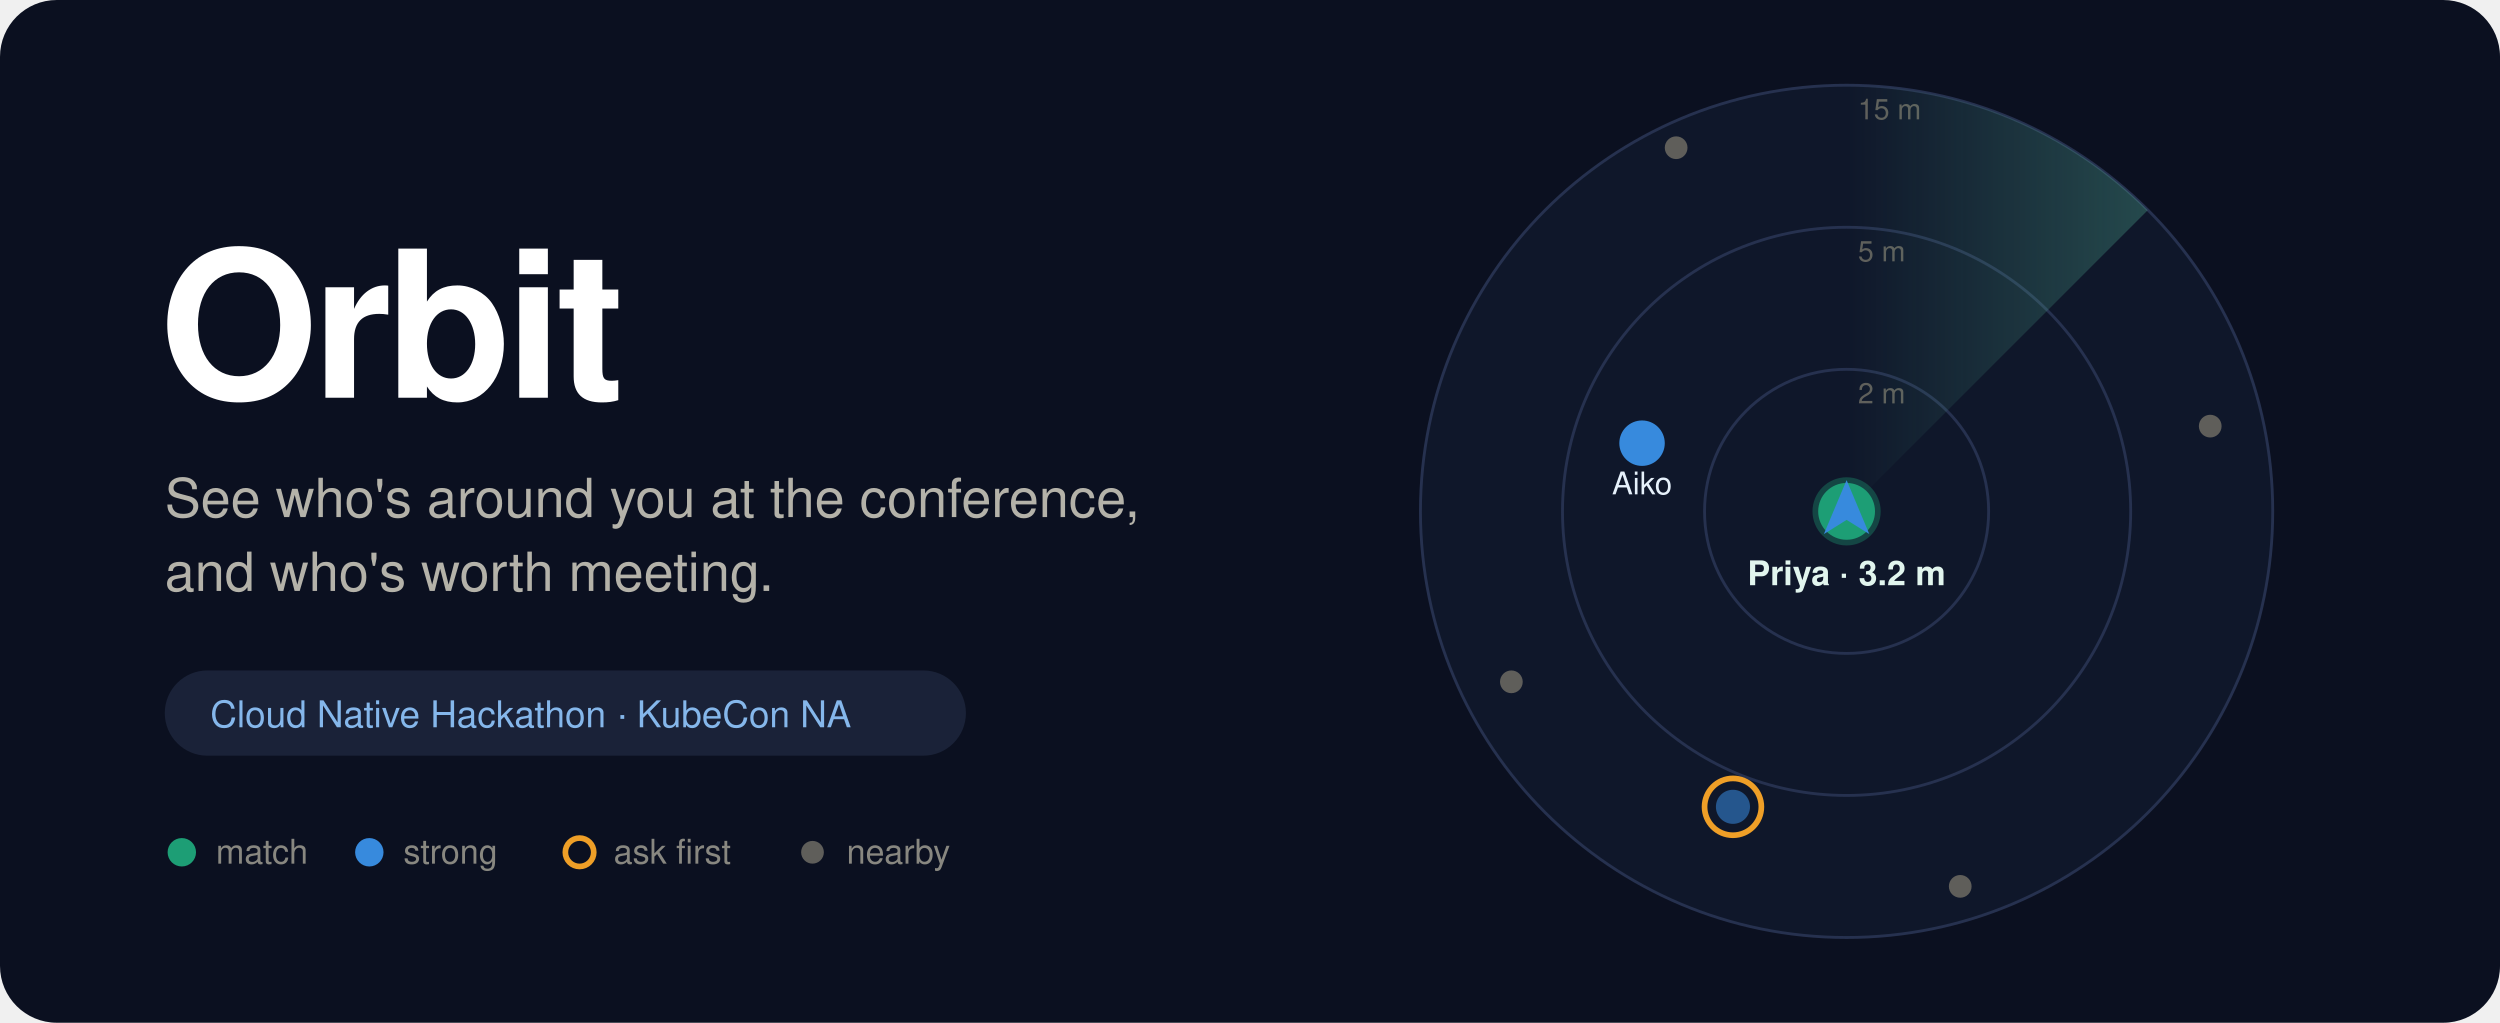
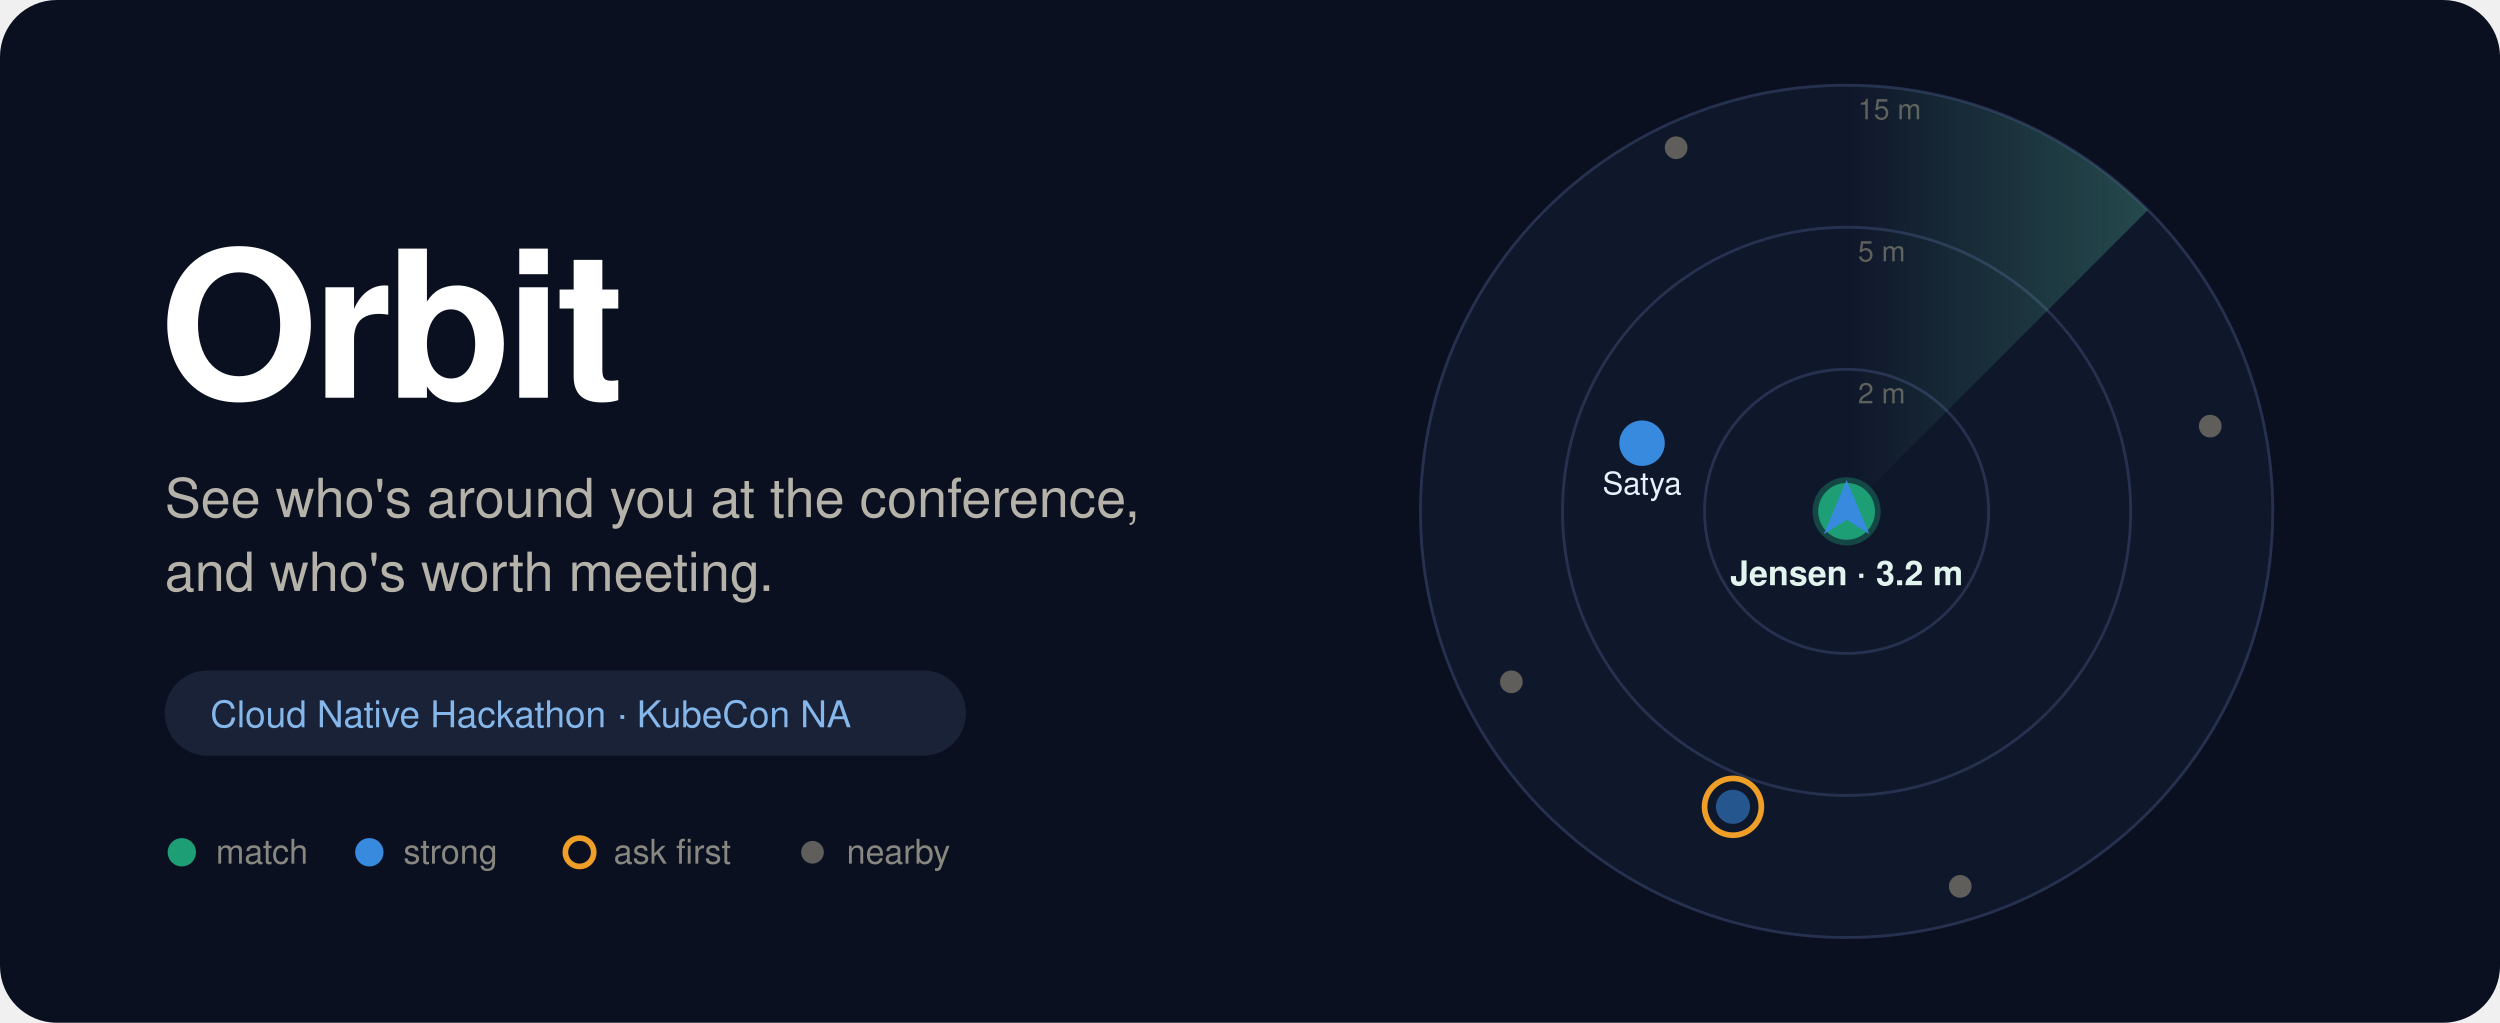
<svg xmlns="http://www.w3.org/2000/svg" viewBox="0 0 880 360" width="880" height="360" role="img" aria-labelledby="title desc">
  <defs>
    <linearGradient id="sweep" x1="0" y1="0" x2="1" y2="0">
      <stop offset="0" stop-color="#5DCAA5" stop-opacity="0" />
      <stop offset="1" stop-color="#5DCAA5" stop-opacity="0.28" />
    </linearGradient>
  </defs>
  <rect width="880" height="360" rx="20" fill="#0B1020" />
  <g font-family="-apple-system, BlinkMacSystemFont, 'Segoe UI', Helvetica, Arial, sans-serif">
    <text x="56" y="140" fill="#FFFFFF" font-size="72" font-weight="700" letter-spacing="-2">Orbit</text>
    <text x="58" y="182" fill="#B4B2A9" font-size="19">See who's around you at the conference,</text>
    <text x="58" y="208" fill="#B4B2A9" font-size="19">and who's worth meeting.</text>
    <rect x="58" y="236" width="282" height="30" rx="15" fill="#1A2238" />
    <text x="74" y="256" fill="#85B7EB" font-size="13">Cloud Native Hackathon · KubeCon NA</text>
    <g font-size="12" fill="#888780">
      <circle cx="64" cy="300" r="5" fill="#1D9E75" />
      <text x="76" y="304">match</text>
      <circle cx="130" cy="300" r="5" fill="#378ADD" />
      <text x="142" y="304">strong</text>
      <circle cx="204" cy="300" r="5" fill="none" stroke="#EF9F27" stroke-width="2" />
      <text x="216" y="304">ask first</text>
      <circle cx="286" cy="300" r="4" fill="#5F5E5A" />
      <text x="298" y="304">nearby</text>
    </g>
  </g>
  <g transform="translate(650 180)">
    <circle r="150" fill="#0F172A" stroke="#26314F" stroke-width="1" />
    <circle r="100" fill="none" stroke="#26314F" stroke-width="1" />
    <circle r="50" fill="none" stroke="#26314F" stroke-width="1" />
    <g font-family="-apple-system, 'Segoe UI', Helvetica, Arial, sans-serif" font-size="10" fill="#5F5E5A">
      <text x="4" y="-38">2 m</text>
      <text x="4" y="-88">5 m</text>
      <text x="4" y="-138">15 m</text>
    </g>
    <g>
      <path d="M0 0 L0 -150 A150 150 0 0 1 106 -106 Z" fill="url(#sweep)" />
      <animateTransform attributeName="transform" type="rotate" from="0" to="360" dur="5s" repeatCount="indefinite" />
    </g>
    <g>
      <circle cx="-118" cy="60" r="4" fill="#5F5E5A" />
      <circle cx="40" cy="132" r="4" fill="#5F5E5A" />
      <circle cx="128" cy="-30" r="4" fill="#5F5E5A" />
      <circle cx="-60" cy="-128" r="4" fill="#5F5E5A" />
      <animateTransform attributeName="transform" type="rotate" from="0" to="360" dur="60s" repeatCount="indefinite" />
    </g>
    <circle cx="-72" cy="-24" r="8" fill="#378ADD" />
-     <text x="-72" y="-6" text-anchor="middle" font-family="-apple-system, 'Segoe UI', Helvetica, Arial, sans-serif" font-size="11" fill="#E6F1FB">Aiko</text>
+     <text x="-72" y="-6" text-anchor="middle" font-family="-apple-system, 'Segoe UI', Helvetica, Arial, sans-serif" font-size="11" fill="#E6F1FB">Satya</text>
    <circle cx="-40" cy="104" r="6" fill="#378ADD" fill-opacity="0.55" />
    <circle cx="-40" cy="104" r="10" fill="none" stroke="#EF9F27" stroke-width="2" />
    <g>
      <circle r="12" fill="#1D9E75" fill-opacity="0.35">
        <animate attributeName="r" values="12;24;12" dur="1.6s" repeatCount="indefinite" />
        <animate attributeName="fill-opacity" values="0.4;0;0.4" dur="1.6s" repeatCount="indefinite" />
      </circle>
      <circle r="10" fill="#1D9E75" />
-       <text y="26" text-anchor="middle" font-family="-apple-system, 'Segoe UI', Helvetica, Arial, sans-serif" font-size="12" font-weight="600" fill="#E1F5EE">Priya · 3.2 m</text>
+       <text y="26" text-anchor="middle" font-family="-apple-system, 'Segoe UI', Helvetica, Arial, sans-serif" font-size="12" font-weight="600" fill="#E1F5EE">Jensen · 3.2 m</text>
      <animateTransform attributeName="transform" type="translate" values="96 -96; 26 -30; 96 -96" keyTimes="0; 0.5; 1" calcMode="spline" keySplines="0.4 0 0.2 1; 0.4 0 0.2 1" dur="7s" repeatCount="indefinite" />
    </g>
    <path d="M0 -11 L-8 8 L0 3 L8 8 Z" fill="#378ADD" />
  </g>
</svg>
